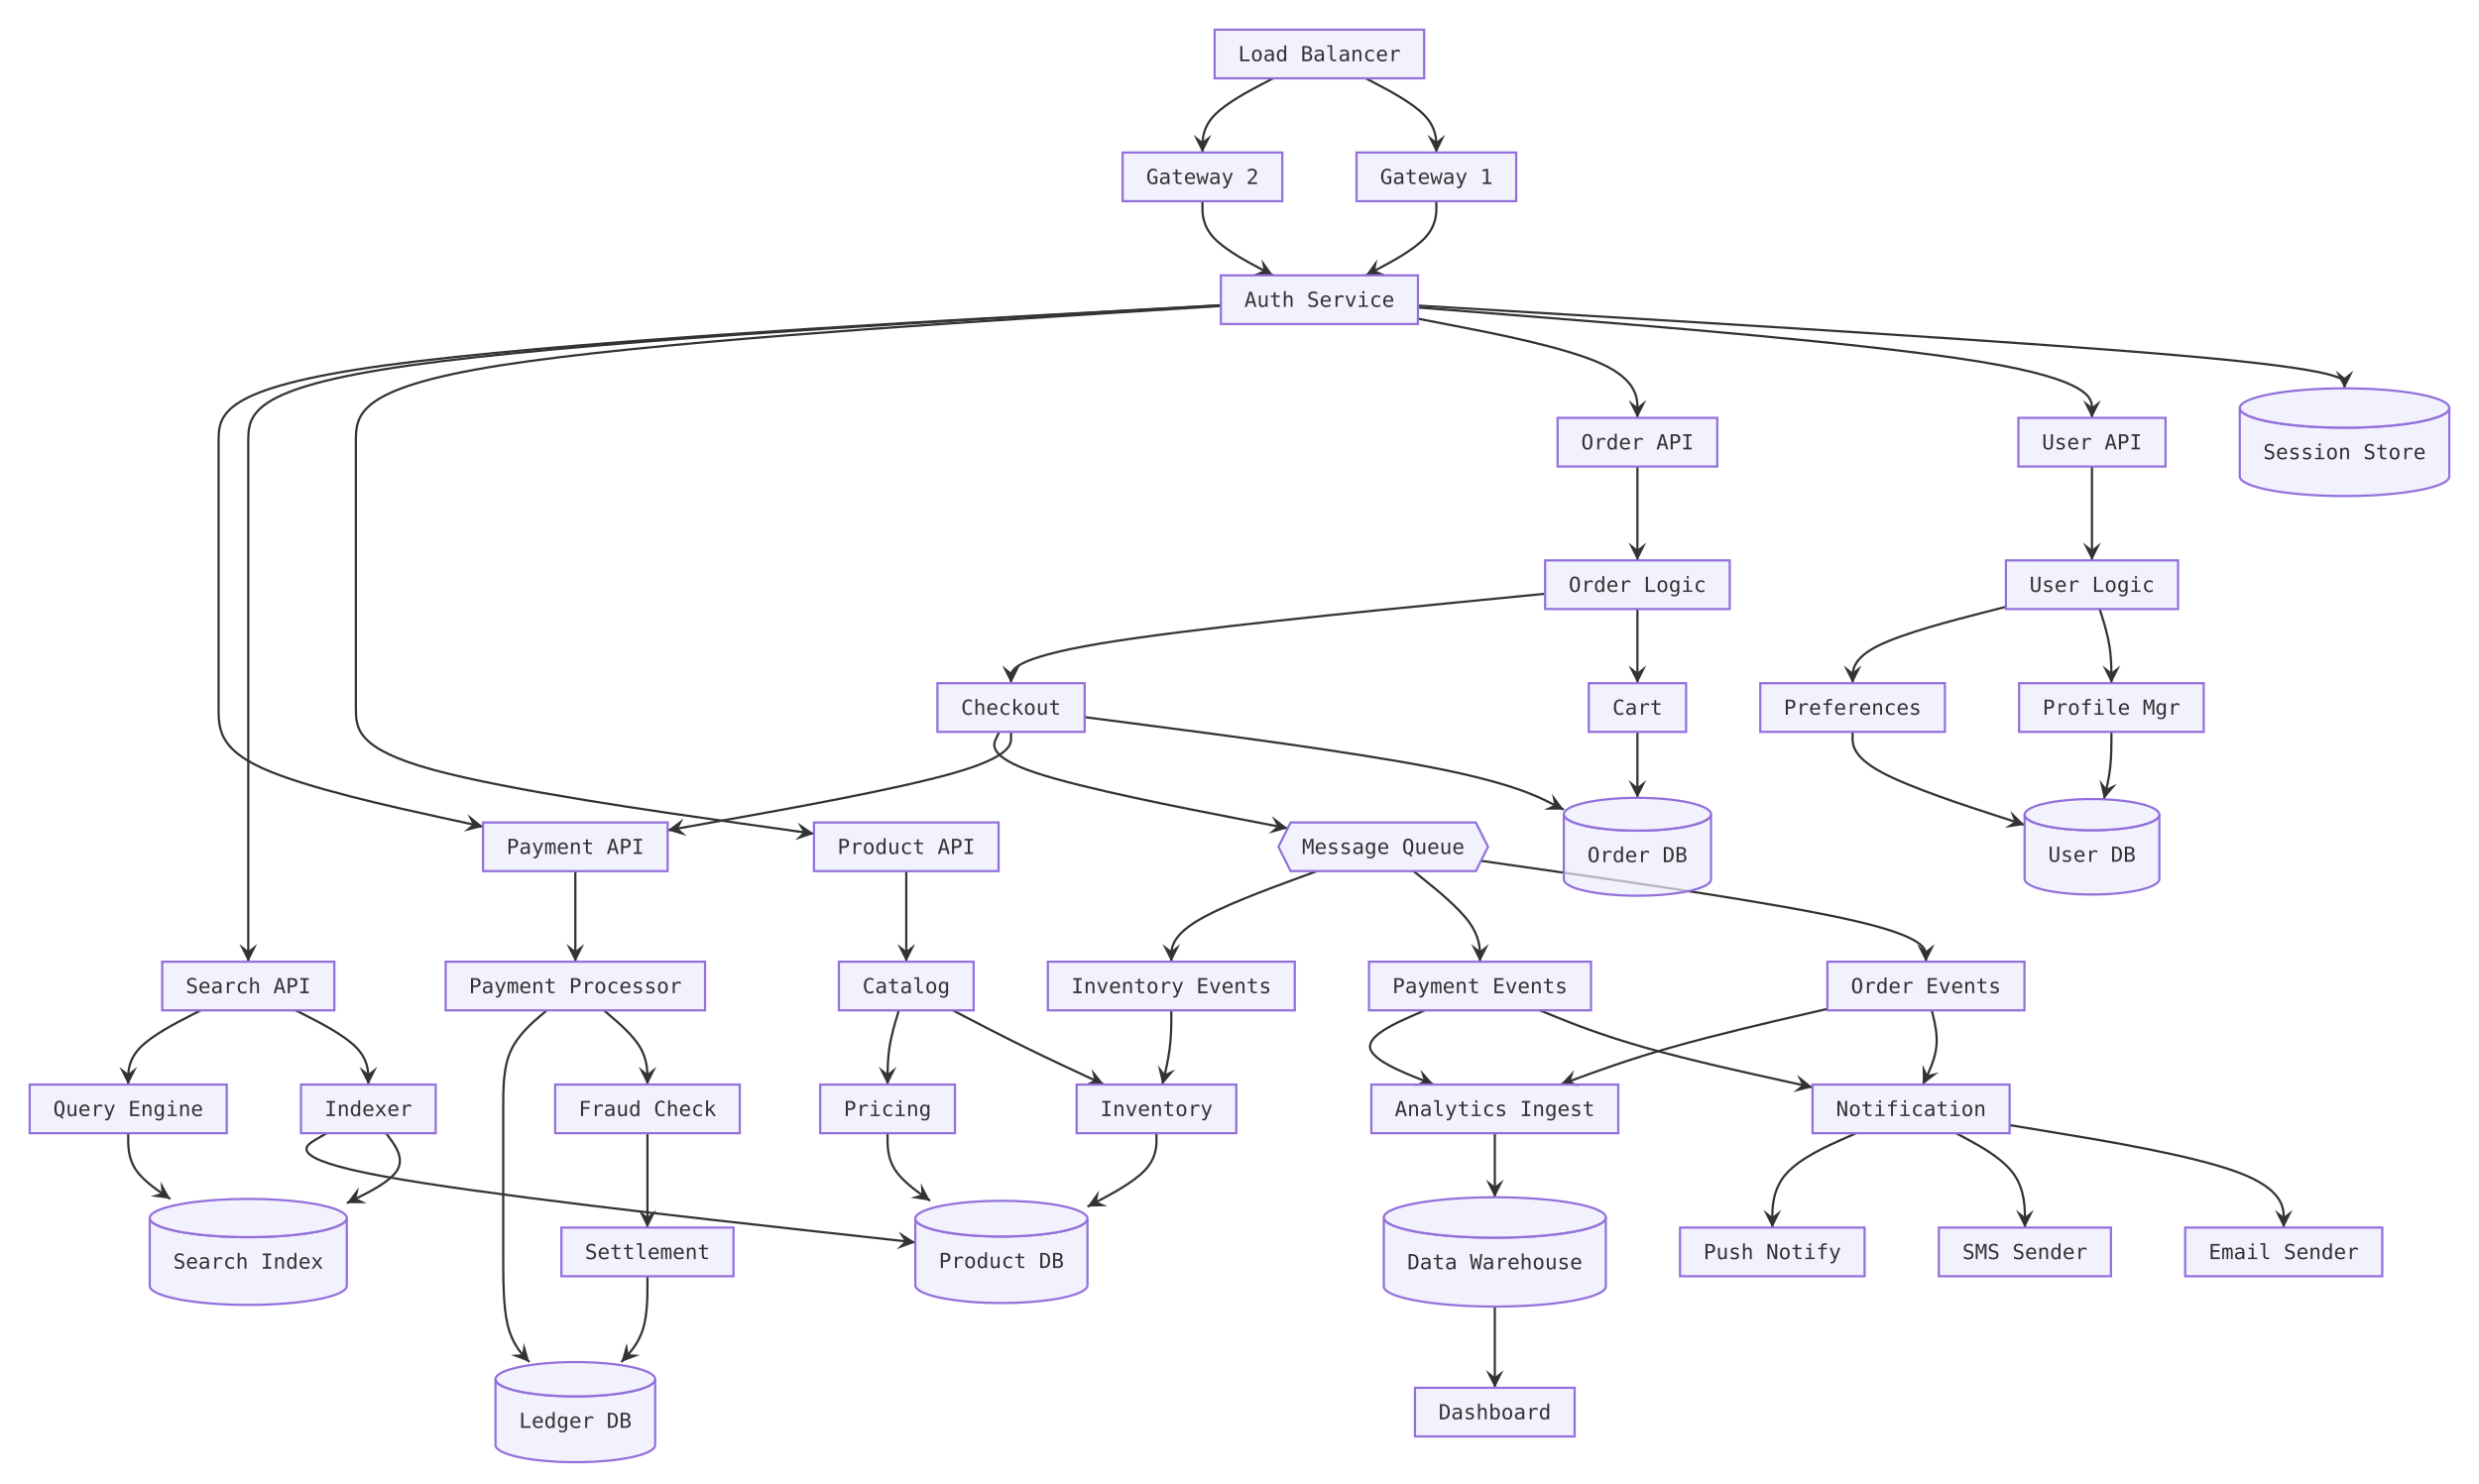
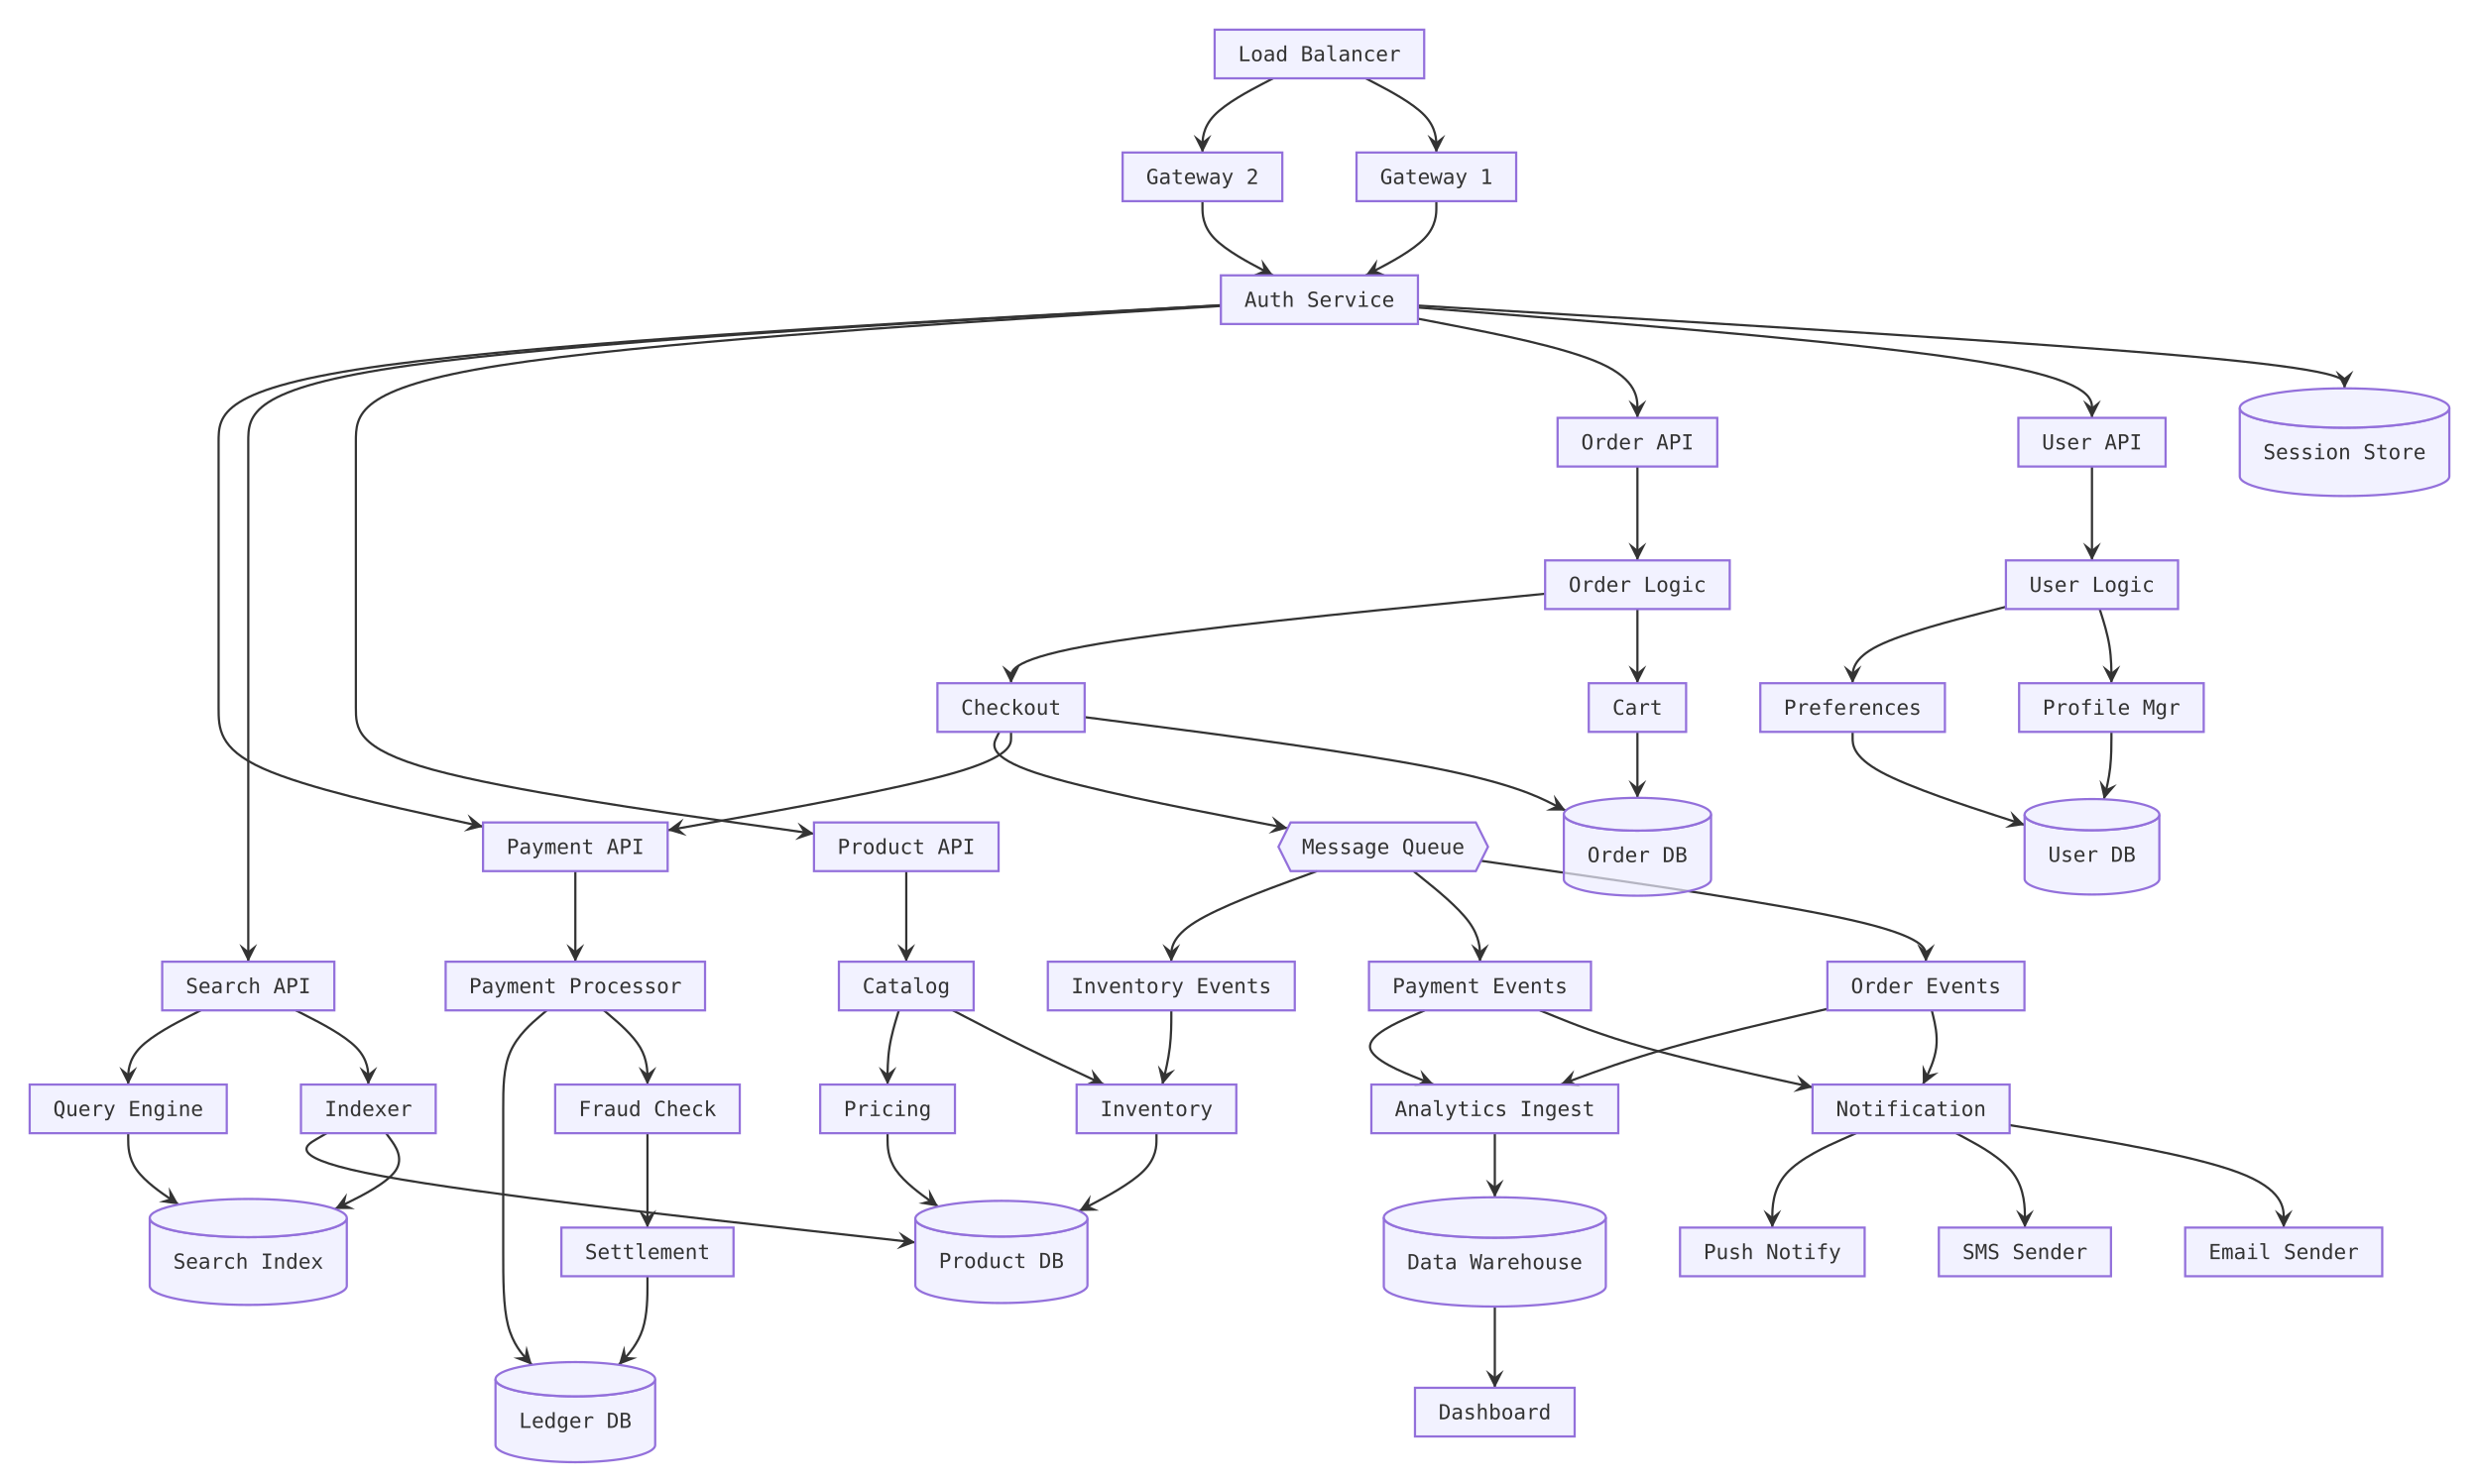
<svg xmlns="http://www.w3.org/2000/svg" viewBox="0 0 1670.5 999.81" width="1670.5" height="999.81">
  <defs>
    <marker id="arrow-point" viewBox="0 0 10 10" refX="10" refY="5" markerWidth="8" markerHeight="8" orient="auto-start-reverse">
      <path d="M10 5 L0 10 L4 5 L0 0 Z" fill="#333333" />
    </marker>
  </defs>
  <g transform="translate(20, 20)">
    <path d="M900.32 32.8 L908.25 36.97 C916.18 41.13 932.04 49.47 939.97 57.8 C947.9 66.13 947.9 74.47 947.9 78.63 L947.9 82.8" fill="none" stroke="#333333" stroke-width="1.5" marker-end="url(#arrow-point)" />
    <path d="M837.88 32.8 L829.95 36.97 C822.02 41.13 806.16 49.47 798.23 57.8 C790.3 66.13 790.3 74.47 790.3 78.63 L790.3 82.8" fill="none" stroke="#333333" stroke-width="1.5" marker-end="url(#arrow-point)" />
    <path d="M947.9 115.6 L947.9 119.77 C947.9 123.93 947.9 132.27 939.97 140.6 C932.04 148.93 916.18 157.27 908.25 161.43 L900.32 165.6" fill="none" stroke="#333333" stroke-width="1.5" marker-end="url(#arrow-point)" />
    <path d="M790.3 115.6 L790.3 119.77 C790.3 123.93 790.3 132.27 798.23 140.6 C806.16 148.93 822.02 157.27 829.95 161.43 L837.88 165.6" fill="none" stroke="#333333" stroke-width="1.5" marker-end="url(#arrow-point)" />
    <path d="M935.5 185.98 L1039.57 192.22 C1143.63 198.45 1351.77 210.93 1455.83 220.22 C1559.9 229.52 1559.9 235.65 1559.9 238.71 L1559.9 241.77" fill="none" stroke="#333333" stroke-width="1.5" marker-end="url(#arrow-point)" />
    <path d="M935.5 187.28 L1011.2 193.3 C1086.9 199.32 1238.3 211.36 1314 223.76 C1389.7 236.15 1389.7 248.91 1389.7 255.28 L1389.7 261.66" fill="none" stroke="#333333" stroke-width="1.5" marker-end="url(#arrow-point)" />
    <path d="M935.5 194.83 L960.15 199.59 C984.8 204.35 1034.1 213.88 1058.75 225.01 C1083.4 236.15 1083.4 248.91 1083.4 255.28 L1083.4 261.66" fill="none" stroke="#333333" stroke-width="1.5" marker-end="url(#arrow-point)" />
    <path d="M802.7 186.23 L705.55 192.43 C608.4 198.62 414.1 211.01 316.95 226.32 C219.8 241.62 219.8 259.84 219.8 278.06 C219.8 296.28 219.8 314.5 219.8 330.51 C219.8 346.52 219.8 360.32 219.8 374.12 C219.8 387.92 219.8 401.72 219.8 415.52 C219.8 429.32 219.8 443.12 219.8 456.92 C219.8 470.72 219.8 484.52 271.25 498.7 C322.7 512.88 425.6 527.43 477.05 534.71 L528.5 541.99" fill="none" stroke="#333333" stroke-width="1.5" marker-end="url(#arrow-point)" />
    <path d="M802.7 185.81 L693.47 192.07 C584.23 198.34 365.77 210.87 256.53 226.24 C147.3 241.62 147.3 259.84 147.3 278.06 C147.3 296.28 147.3 314.5 147.3 330.51 C147.3 346.52 147.3 360.32 147.3 374.12 C147.3 387.92 147.3 401.72 147.3 415.52 C147.3 429.32 147.3 443.12 147.3 456.92 C147.3 470.72 147.3 484.52 147.3 500.17 C147.3 515.81 147.3 533.3 147.3 550.78 C147.3 568.27 147.3 585.76 147.3 598.67 C147.3 611.58 147.3 619.91 147.3 624.08 L147.3 628.24" fill="none" stroke="#333333" stroke-width="1.5" marker-end="url(#arrow-point)" />
    <path d="M802.7 185.71 L690.13 191.99 C577.57 198.27 352.43 210.84 239.87 226.23 C127.3 241.62 127.3 259.84 127.3 278.06 C127.3 296.28 127.3 314.5 127.3 330.51 C127.3 346.52 127.3 360.32 127.3 374.12 C127.3 387.92 127.3 401.72 127.3 415.52 C127.3 429.32 127.3 443.12 127.3 456.92 C127.3 470.72 127.3 484.52 157 497.9 C186.7 511.28 246.1 524.25 275.8 530.73 L305.5 537.21" fill="none" stroke="#333333" stroke-width="1.5" marker-end="url(#arrow-point)" />
    <path d="M1389.7 294.46 L1389.7 300.84 C1389.7 307.21 1389.7 319.97 1389.7 330.51 C1389.7 341.05 1389.7 349.39 1389.7 353.55 L1389.7 357.72" fill="none" stroke="#333333" stroke-width="1.5" marker-end="url(#arrow-point)" />
    <path d="M1394.89 390.52 L1396.21 394.69 C1397.53 398.85 1400.16 407.19 1401.48 415.52 C1402.8 423.85 1402.8 432.19 1402.8 436.35 L1402.8 440.52" fill="none" stroke="#333333" stroke-width="1.5" marker-end="url(#arrow-point)" />
    <path d="M1331.7 389.01 L1314.48 393.43 C1297.27 397.85 1262.83 406.68 1245.62 415.27 C1228.4 423.85 1228.4 432.19 1228.4 436.35 L1228.4 440.52" fill="none" stroke="#333333" stroke-width="1.5" marker-end="url(#arrow-point)" />
-     <path d="M1402.8 473.32 L1402.8 477.49 C1402.8 481.65 1402.8 489.99 1401.96 497.54 C1401.11 505.08 1399.42 511.84 1398.58 515.22 L1397.74 518.6" fill="none" stroke="#333333" stroke-width="1.5" marker-end="url(#arrow-point)" />
+     <path d="M1402.8 473.32 L1402.8 477.49 C1402.8 481.65 1402.8 489.99 1401.95 497.56 C1401.1 505.14 1399.4 511.95 1398.55 515.36 L1397.69 518.77" fill="none" stroke="#333333" stroke-width="1.5" marker-end="url(#arrow-point)" />
    <path d="M1228.4 473.32 L1228.4 477.49 C1228.4 481.65 1228.4 489.99 1247.72 500.44 C1267.03 510.89 1305.67 523.45 1324.98 529.73 L1344.3 536.02" fill="none" stroke="#333333" stroke-width="1.5" marker-end="url(#arrow-point)" />
    <path d="M1083.4 294.46 L1083.4 300.84 C1083.4 307.21 1083.4 319.97 1083.4 330.51 C1083.4 341.05 1083.4 349.39 1083.4 353.55 L1083.4 357.72" fill="none" stroke="#333333" stroke-width="1.5" marker-end="url(#arrow-point)" />
    <path d="M1083.4 390.52 L1083.4 394.69 C1083.4 398.85 1083.4 407.19 1083.4 415.52 C1083.4 423.85 1083.4 432.19 1083.4 436.35 L1083.4 440.52" fill="none" stroke="#333333" stroke-width="1.5" marker-end="url(#arrow-point)" />
    <path d="M1021.2 380.22 L961.22 386.11 C901.23 391.99 781.27 403.75 721.28 413.8 C661.3 423.85 661.3 432.19 661.3 436.35 L661.3 440.52" fill="none" stroke="#333333" stroke-width="1.5" marker-end="url(#arrow-point)" />
    <path d="M1083.4 473.32 L1083.4 477.49 C1083.4 481.65 1083.4 489.99 1083.4 497.4 C1083.4 504.81 1083.4 511.3 1083.4 514.55 L1083.4 517.79" fill="none" stroke="#333333" stroke-width="1.5" marker-end="url(#arrow-point)" />
-     <path d="M710.9 463.38 L755.65 469.2 C800.4 475.02 889.9 486.67 943.72 497.07 C997.53 507.47 1015.67 516.62 1024.73 521.19 L1033.8 525.76" fill="none" stroke="#333333" stroke-width="1.5" marker-end="url(#arrow-point)" />
+     <path d="M710.9 463.38 L755.65 469.2 C800.4 475.02 889.9 486.67 943.92 497.18 C997.95 507.68 1016.5 517.03 1025.77 521.71 L1035.04 526.39" fill="none" stroke="#333333" stroke-width="1.5" marker-end="url(#arrow-point)" />
    <path d="M661.3 473.32 L661.3 477.49 C661.3 481.65 661.3 489.99 622.73 501.05 C584.17 512.1 507.03 525.89 468.47 532.78 L429.9 539.67" fill="none" stroke="#333333" stroke-width="1.5" marker-end="url(#arrow-point)" />
    <path d="M590.7 567.18 L590.7 573.19 C590.7 579.2 590.7 591.22 590.7 601.4 C590.7 611.58 590.7 619.91 590.7 624.08 L590.7 628.24" fill="none" stroke="#333333" stroke-width="1.5" marker-end="url(#arrow-point)" />
    <path d="M622.11 661.04 L630.09 665.21 C638.08 669.38 654.04 677.71 671.01 686.04 C687.98 694.38 705.95 702.71 714.94 706.88 L723.93 711.04" fill="none" stroke="#333333" stroke-width="1.5" marker-end="url(#arrow-point)" />
    <path d="M585.71 661.04 L584.44 665.21 C583.17 669.38 580.64 677.71 579.37 686.04 C578.1 694.38 578.1 702.71 578.1 706.88 L578.1 711.04" fill="none" stroke="#333333" stroke-width="1.5" marker-end="url(#arrow-point)" />
-     <path d="M759.3 743.84 L759.3 748.01 C759.3 752.18 759.3 760.51 751.55 768.76 C743.8 777.01 728.3 785.17 720.55 789.25 L712.8 793.33" fill="none" stroke="#333333" stroke-width="1.5" marker-end="url(#arrow-point)" />
-     <path d="M578.1 743.84 L578.1 748.01 C578.1 752.18 578.1 760.51 582.88 768.11 C587.66 775.7 597.22 782.56 602 785.99 L606.78 789.41" fill="none" stroke="#333333" stroke-width="1.5" marker-end="url(#arrow-point)" />
+     <path d="M759.3 743.84 L759.3 748.01 C759.3 752.18 759.3 760.51 750.61 769.25 C741.93 777.99 724.56 787.14 715.87 791.71 L707.19 796.28" fill="none" stroke="#333333" stroke-width="1.5" marker-end="url(#arrow-point)" />
+     <path d="M578.1 743.84 L578.1 748.01 C578.1 752.18 578.1 760.51 583.78 768.75 C589.46 776.99 600.82 785.14 606.5 789.21 L612.17 793.29" fill="none" stroke="#333333" stroke-width="1.5" marker-end="url(#arrow-point)" />
    <path d="M179.35 661.04 L187.49 665.21 C195.63 669.38 211.92 677.71 220.06 686.04 C228.2 694.38 228.2 702.71 228.2 706.88 L228.2 711.04" fill="none" stroke="#333333" stroke-width="1.5" marker-end="url(#arrow-point)" />
    <path d="M115.25 661.04 L107.11 665.21 C98.97 669.38 82.68 677.71 74.54 686.04 C66.4 694.38 66.4 702.71 66.4 706.88 L66.4 711.04" fill="none" stroke="#333333" stroke-width="1.5" marker-end="url(#arrow-point)" />
-     <path d="M240.16 743.84 L243.2 748.01 C246.24 752.18 252.32 760.51 247.91 768.37 C243.5 776.22 228.6 783.6 221.15 787.29 L213.7 790.98" fill="none" stroke="#333333" stroke-width="1.5" marker-end="url(#arrow-point)" />
-     <path d="M66.4 743.84 L66.4 748.01 C66.4 752.18 66.4 760.51 71.13 767.89 C75.86 775.28 85.32 781.71 90.05 784.93 L94.78 788.15" fill="none" stroke="#333333" stroke-width="1.5" marker-end="url(#arrow-point)" />
+     <path d="M240.16 743.84 L243.2 748.01 C246.24 752.18 252.32 760.51 246.59 769.02 C240.85 777.54 223.3 786.23 214.53 790.57 L205.75 794.92" fill="none" stroke="#333333" stroke-width="1.5" marker-end="url(#arrow-point)" />
+     <path d="M66.4 743.84 L66.4 748.01 C66.4 752.18 66.4 760.51 72.06 768.52 C77.71 776.54 89.02 784.23 94.68 788.08 L100.33 791.92" fill="none" stroke="#333333" stroke-width="1.5" marker-end="url(#arrow-point)" />
    <path d="M200.11 743.84 L192.98 748.01 C185.84 752.18 171.57 760.51 237.69 772.78 C303.8 785.05 450.3 801.25 523.55 809.35 L596.8 817.45" fill="none" stroke="#333333" stroke-width="1.5" marker-end="url(#arrow-point)" />
    <path d="M367.7 567.18 L367.7 573.19 C367.7 579.2 367.7 591.22 367.7 601.4 C367.7 611.58 367.7 619.91 367.7 624.08 L367.7 628.24" fill="none" stroke="#333333" stroke-width="1.5" marker-end="url(#arrow-point)" />
    <path d="M386.95 661.04 L391.84 665.21 C396.73 669.38 406.52 677.71 411.41 686.04 C416.3 694.38 416.3 702.71 416.3 706.88 L416.3 711.04" fill="none" stroke="#333333" stroke-width="1.5" marker-end="url(#arrow-point)" />
    <path d="M416.3 743.84 L416.3 748.01 C416.3 752.18 416.3 760.51 416.3 771.11 C416.3 781.72 416.3 794.59 416.3 801.03 L416.3 807.46" fill="none" stroke="#333333" stroke-width="1.5" marker-end="url(#arrow-point)" />
-     <path d="M416.3 840.26 L416.3 846.7 C416.3 853.14 416.3 866.01 413.36 875.65 C410.42 885.29 404.54 891.7 401.61 894.9 L398.67 898.1" fill="none" stroke="#333333" stroke-width="1.5" marker-end="url(#arrow-point)" />
-     <path d="M348.45 661.04 L343.56 665.21 C338.67 669.38 328.88 677.71 323.99 688.78 C319.1 699.84 319.1 713.64 319.1 727.44 C319.1 741.24 319.1 755.04 319.1 771.11 C319.1 787.18 319.1 805.52 319.1 823.86 C319.1 842.2 319.1 860.54 322.04 872.92 C324.98 885.29 330.86 891.7 333.79 894.9 L336.73 898.1" fill="none" stroke="#333333" stroke-width="1.5" marker-end="url(#arrow-point)" />
+     <path d="M416.3 840.26 L416.3 846.7 C416.3 853.14 416.3 866.01 413.08 875.96 C409.85 885.91 403.41 892.94 400.18 896.45 L396.96 899.96" fill="none" stroke="#333333" stroke-width="1.5" marker-end="url(#arrow-point)" />
+     <path d="M348.45 661.04 L343.56 665.21 C338.67 669.38 328.88 677.71 323.99 688.78 C319.1 699.84 319.1 713.64 319.1 727.44 C319.1 741.24 319.1 755.04 319.1 771.11 C319.1 787.18 319.1 805.52 319.1 823.86 C319.1 842.2 319.1 860.54 322.32 873.23 C325.55 885.91 331.99 892.94 335.22 896.45 L338.44 899.96" fill="none" stroke="#333333" stroke-width="1.5" marker-end="url(#arrow-point)" />
    <path d="M653.38 473.32 L651.36 477.49 C649.35 481.65 645.33 489.99 677.72 500.82 C710.11 511.65 778.92 524.98 813.33 531.65 L847.73 538.31" fill="none" stroke="#333333" stroke-width="1.5" marker-end="url(#arrow-point)" />
    <path d="M977.97 560.23 L1027.95 567.4 C1077.92 574.57 1177.86 588.91 1227.83 600.24 C1277.8 611.58 1277.8 619.91 1277.8 624.08 L1277.8 628.24" fill="none" stroke="#333333" stroke-width="1.5" marker-end="url(#arrow-point)" />
    <path d="M932.48 567.18 L939.95 573.19 C947.42 579.2 962.36 591.22 969.83 601.4 C977.3 611.58 977.3 619.91 977.3 624.08 L977.3 628.24" fill="none" stroke="#333333" stroke-width="1.5" marker-end="url(#arrow-point)" />
    <path d="M867.46 567.18 L851.1 573.19 C834.74 579.2 802.02 591.22 785.66 601.4 C769.3 611.58 769.3 619.91 769.3 624.08 L769.3 628.24" fill="none" stroke="#333333" stroke-width="1.5" marker-end="url(#arrow-point)" />
    <path d="M1281.76 661.04 L1282.77 665.21 C1283.77 669.38 1285.79 677.71 1284.78 686.04 C1283.77 694.38 1279.75 702.71 1277.74 706.88 L1275.72 711.04" fill="none" stroke="#333333" stroke-width="1.5" marker-end="url(#arrow-point)" />
    <path d="M1017.67 661.04 L1027.92 665.21 C1038.18 669.38 1058.69 677.71 1089.31 686.35 C1119.93 694.99 1160.67 703.93 1181.03 708.4 L1201.4 712.87" fill="none" stroke="#333333" stroke-width="1.5" marker-end="url(#arrow-point)" />
    <path d="M769.3 661.04 L769.3 665.21 C769.3 669.38 769.3 677.71 768.29 686.04 C767.29 694.38 765.27 702.71 764.27 706.88 L763.26 711.04" fill="none" stroke="#333333" stroke-width="1.5" marker-end="url(#arrow-point)" />
    <path d="M1334.2 738.39 L1364.98 743.47 C1395.77 748.54 1457.33 758.69 1488.12 770.21 C1518.9 781.72 1518.9 794.59 1518.9 801.03 L1518.9 807.46" fill="none" stroke="#333333" stroke-width="1.5" marker-end="url(#arrow-point)" />
    <path d="M1298.18 743.84 L1305.9 748.01 C1313.62 752.18 1329.06 760.51 1336.78 771.11 C1344.5 781.72 1344.5 794.59 1344.5 801.03 L1344.5 807.46" fill="none" stroke="#333333" stroke-width="1.5" marker-end="url(#arrow-point)" />
    <path d="M1230.76 743.84 L1221.35 748.01 C1211.94 752.18 1193.12 760.51 1183.71 771.11 C1174.3 781.72 1174.3 794.59 1174.3 801.03 L1174.3 807.46" fill="none" stroke="#333333" stroke-width="1.5" marker-end="url(#arrow-point)" />
    <path d="M1211.4 660.04 L1192.7 664.37 C1174 668.71 1136.6 677.38 1106.64 685.88 C1076.68 694.38 1054.15 702.71 1042.89 706.88 L1031.63 711.04" fill="none" stroke="#333333" stroke-width="1.5" marker-end="url(#arrow-point)" />
    <path d="M940.06 661.04 L930.6 665.21 C921.14 669.38 902.22 677.71 903.23 686.04 C904.23 694.38 925.17 702.71 935.63 706.88 L946.1 711.04" fill="none" stroke="#333333" stroke-width="1.5" marker-end="url(#arrow-point)" />
    <path d="M987.3 743.84 L987.3 748.01 C987.3 752.18 987.3 760.51 987.3 767.71 C987.3 774.91 987.3 780.97 987.3 784 L987.3 787.03" fill="none" stroke="#333333" stroke-width="1.5" marker-end="url(#arrow-point)" />
    <path d="M987.3 860.69 L987.3 863.73 C987.3 866.76 987.3 872.82 987.3 881.95 C987.3 891.07 987.3 903.26 987.3 909.35 L987.3 915.45" fill="none" stroke="#333333" stroke-width="1.5" marker-end="url(#arrow-point)" />
    <rect x="798.5" y="0" width="141.2" height="32.8" fill="#ececffb2" stroke="#9370db" stroke-width="1.5" />
    <text x="869.1" y="16.4" text-anchor="middle" dominant-baseline="central" font-size="14px" font-family="'Intel One Mono', 'SF Mono', 'Cascadia Code', 'JetBrains Mono', 'Fira Code', 'Consolas', 'Menlo', monospace" fill="#333333">Load Balancer</text>
    <rect x="894.1" y="82.8" width="107.6" height="32.8" fill="#ececffb2" stroke="#9370db" stroke-width="1.5" />
    <text x="947.9" y="99.2" text-anchor="middle" dominant-baseline="central" font-size="14px" font-family="'Intel One Mono', 'SF Mono', 'Cascadia Code', 'JetBrains Mono', 'Fira Code', 'Consolas', 'Menlo', monospace" fill="#333333">Gateway 1</text>
    <rect x="736.5" y="82.8" width="107.6" height="32.8" fill="#ececffb2" stroke="#9370db" stroke-width="1.5" />
    <text x="790.3" y="99.2" text-anchor="middle" dominant-baseline="central" font-size="14px" font-family="'Intel One Mono', 'SF Mono', 'Cascadia Code', 'JetBrains Mono', 'Fira Code', 'Consolas', 'Menlo', monospace" fill="#333333">Gateway 2</text>
    <rect x="802.7" y="165.6" width="132.8" height="32.8" fill="#ececffb2" stroke="#9370db" stroke-width="1.5" />
    <text x="869.1" y="182" text-anchor="middle" dominant-baseline="central" font-size="14px" font-family="'Intel One Mono', 'SF Mono', 'Cascadia Code', 'JetBrains Mono', 'Fira Code', 'Consolas', 'Menlo', monospace" fill="#333333">Auth Service</text>
    <path d="M1489.3 255.03 L1489.3 301.09 A70.6 13.26 0 0 0 1630.5 301.09 L1630.5 255.03 A70.6 13.26 0 0 1 1489.3 255.03" fill="#ececffb2" stroke="#9370db" stroke-width="1.5" />
    <path d="M1489.3 255.03 A70.6 13.26 0 0 1 1630.5 255.03 A70.6 13.26 0 0 1 1489.3 255.03" fill="#ececffb2" stroke="#9370db" stroke-width="1.5" />
    <text x="1559.9" y="284.69" text-anchor="middle" dominant-baseline="central" font-size="14px" font-family="'Intel One Mono', 'SF Mono', 'Cascadia Code', 'JetBrains Mono', 'Fira Code', 'Consolas', 'Menlo', monospace" fill="#333333">Session Store</text>
    <rect x="1340.1" y="261.66" width="99.2" height="32.8" fill="#ececffb2" stroke="#9370db" stroke-width="1.5" />
    <text x="1389.7" y="278.06" text-anchor="middle" dominant-baseline="central" font-size="14px" font-family="'Intel One Mono', 'SF Mono', 'Cascadia Code', 'JetBrains Mono', 'Fira Code', 'Consolas', 'Menlo', monospace" fill="#333333">User API</text>
    <rect x="1029.6" y="261.66" width="107.6" height="32.8" fill="#ececffb2" stroke="#9370db" stroke-width="1.5" />
    <text x="1083.4" y="278.06" text-anchor="middle" dominant-baseline="central" font-size="14px" font-family="'Intel One Mono', 'SF Mono', 'Cascadia Code', 'JetBrains Mono', 'Fira Code', 'Consolas', 'Menlo', monospace" fill="#333333">Order API</text>
    <rect x="528.5" y="534.38" width="124.4" height="32.8" fill="#ececffb2" stroke="#9370db" stroke-width="1.5" />
    <text x="590.7" y="550.78" text-anchor="middle" dominant-baseline="central" font-size="14px" font-family="'Intel One Mono', 'SF Mono', 'Cascadia Code', 'JetBrains Mono', 'Fira Code', 'Consolas', 'Menlo', monospace" fill="#333333">Product API</text>
    <rect x="89.3" y="628.24" width="116" height="32.8" fill="#ececffb2" stroke="#9370db" stroke-width="1.5" />
    <text x="147.3" y="644.64" text-anchor="middle" dominant-baseline="central" font-size="14px" font-family="'Intel One Mono', 'SF Mono', 'Cascadia Code', 'JetBrains Mono', 'Fira Code', 'Consolas', 'Menlo', monospace" fill="#333333">Search API</text>
    <rect x="305.5" y="534.38" width="124.4" height="32.8" fill="#ececffb2" stroke="#9370db" stroke-width="1.5" />
    <text x="367.7" y="550.78" text-anchor="middle" dominant-baseline="central" font-size="14px" font-family="'Intel One Mono', 'SF Mono', 'Cascadia Code', 'JetBrains Mono', 'Fira Code', 'Consolas', 'Menlo', monospace" fill="#333333">Payment API</text>
    <rect x="1331.7" y="357.72" width="116" height="32.8" fill="#ececffb2" stroke="#9370db" stroke-width="1.5" />
    <text x="1389.7" y="374.12" text-anchor="middle" dominant-baseline="central" font-size="14px" font-family="'Intel One Mono', 'SF Mono', 'Cascadia Code', 'JetBrains Mono', 'Fira Code', 'Consolas', 'Menlo', monospace" fill="#333333">User Logic</text>
    <rect x="1340.6" y="440.52" width="124.4" height="32.8" fill="#ececffb2" stroke="#9370db" stroke-width="1.5" />
    <text x="1402.8" y="456.92" text-anchor="middle" dominant-baseline="central" font-size="14px" font-family="'Intel One Mono', 'SF Mono', 'Cascadia Code', 'JetBrains Mono', 'Fira Code', 'Consolas', 'Menlo', monospace" fill="#333333">Profile Mgr</text>
    <rect x="1166.2" y="440.52" width="124.4" height="32.8" fill="#ececffb2" stroke="#9370db" stroke-width="1.5" />
    <text x="1228.4" y="456.92" text-anchor="middle" dominant-baseline="central" font-size="14px" font-family="'Intel One Mono', 'SF Mono', 'Cascadia Code', 'JetBrains Mono', 'Fira Code', 'Consolas', 'Menlo', monospace" fill="#333333">Preferences</text>
    <path d="M1344.3 529.12 L1344.3 572.44 A45.4 10.52 0 0 0 1435.1 572.44 L1435.1 529.12 A45.4 10.52 0 0 1 1344.3 529.12" fill="#ececffb2" stroke="#9370db" stroke-width="1.5" />
    <path d="M1344.3 529.12 A45.4 10.52 0 0 1 1435.1 529.12 A45.4 10.52 0 0 1 1344.3 529.12" fill="#ececffb2" stroke="#9370db" stroke-width="1.5" />
    <text x="1389.7" y="556.04" text-anchor="middle" dominant-baseline="central" font-size="14px" font-family="'Intel One Mono', 'SF Mono', 'Cascadia Code', 'JetBrains Mono', 'Fira Code', 'Consolas', 'Menlo', monospace" fill="#333333">User DB</text>
    <rect x="1021.2" y="357.72" width="124.4" height="32.8" fill="#ececffb2" stroke="#9370db" stroke-width="1.5" />
    <text x="1083.4" y="374.12" text-anchor="middle" dominant-baseline="central" font-size="14px" font-family="'Intel One Mono', 'SF Mono', 'Cascadia Code', 'JetBrains Mono', 'Fira Code', 'Consolas', 'Menlo', monospace" fill="#333333">Order Logic</text>
    <rect x="1050.6" y="440.52" width="65.6" height="32.8" fill="#ececffb2" stroke="#9370db" stroke-width="1.5" />
    <text x="1083.4" y="456.92" text-anchor="middle" dominant-baseline="central" font-size="14px" font-family="'Intel One Mono', 'SF Mono', 'Cascadia Code', 'JetBrains Mono', 'Fira Code', 'Consolas', 'Menlo', monospace" fill="#333333">Cart</text>
    <rect x="611.7" y="440.52" width="99.2" height="32.8" fill="#ececffb2" stroke="#9370db" stroke-width="1.5" />
    <text x="661.3" y="456.92" text-anchor="middle" dominant-baseline="central" font-size="14px" font-family="'Intel One Mono', 'SF Mono', 'Cascadia Code', 'JetBrains Mono', 'Fira Code', 'Consolas', 'Menlo', monospace" fill="#333333">Checkout</text>
    <path d="M1033.8 528.85 L1033.8 572.71 A49.6 11.06 0 0 0 1133 572.71 L1133 528.85 A49.6 11.06 0 0 1 1033.8 528.85" fill="#ececffb2" stroke="#9370db" stroke-width="1.5" />
    <path d="M1033.8 528.85 A49.6 11.06 0 0 1 1133 528.85 A49.6 11.06 0 0 1 1033.8 528.85" fill="#ececffb2" stroke="#9370db" stroke-width="1.5" />
    <text x="1083.4" y="556.31" text-anchor="middle" dominant-baseline="central" font-size="14px" font-family="'Intel One Mono', 'SF Mono', 'Cascadia Code', 'JetBrains Mono', 'Fira Code', 'Consolas', 'Menlo', monospace" fill="#333333">Order DB</text>
    <rect x="545.3" y="628.24" width="90.8" height="32.8" fill="#ececffb2" stroke="#9370db" stroke-width="1.5" />
    <text x="590.7" y="644.64" text-anchor="middle" dominant-baseline="central" font-size="14px" font-family="'Intel One Mono', 'SF Mono', 'Cascadia Code', 'JetBrains Mono', 'Fira Code', 'Consolas', 'Menlo', monospace" fill="#333333">Catalog</text>
    <rect x="705.5" y="711.04" width="107.6" height="32.8" fill="#ececffb2" stroke="#9370db" stroke-width="1.5" />
    <text x="759.3" y="727.44" text-anchor="middle" dominant-baseline="central" font-size="14px" font-family="'Intel One Mono', 'SF Mono', 'Cascadia Code', 'JetBrains Mono', 'Fira Code', 'Consolas', 'Menlo', monospace" fill="#333333">Inventory</text>
    <rect x="532.7" y="711.04" width="90.8" height="32.8" fill="#ececffb2" stroke="#9370db" stroke-width="1.5" />
    <text x="578.1" y="727.44" text-anchor="middle" dominant-baseline="central" font-size="14px" font-family="'Intel One Mono', 'SF Mono', 'Cascadia Code', 'JetBrains Mono', 'Fira Code', 'Consolas', 'Menlo', monospace" fill="#333333">Pricing</text>
    <path d="M596.8 801.45 L596.8 846.28 A58 12.03 0 0 0 712.8 846.28 L712.8 801.45 A58 12.03 0 0 1 596.8 801.45" fill="#ececffb2" stroke="#9370db" stroke-width="1.5" />
    <path d="M596.8 801.45 A58 12.03 0 0 1 712.8 801.45 A58 12.03 0 0 1 596.8 801.45" fill="#ececffb2" stroke="#9370db" stroke-width="1.5" />
    <text x="654.8" y="829.88" text-anchor="middle" dominant-baseline="central" font-size="14px" font-family="'Intel One Mono', 'SF Mono', 'Cascadia Code', 'JetBrains Mono', 'Fira Code', 'Consolas', 'Menlo', monospace" fill="#333333">Product DB</text>
    <rect x="182.8" y="711.04" width="90.8" height="32.8" fill="#ececffb2" stroke="#9370db" stroke-width="1.5" />
    <text x="228.2" y="727.44" text-anchor="middle" dominant-baseline="central" font-size="14px" font-family="'Intel One Mono', 'SF Mono', 'Cascadia Code', 'JetBrains Mono', 'Fira Code', 'Consolas', 'Menlo', monospace" fill="#333333">Indexer</text>
    <rect x="0" y="711.04" width="132.8" height="32.8" fill="#ececffb2" stroke="#9370db" stroke-width="1.5" />
    <text x="66.4" y="727.44" text-anchor="middle" dominant-baseline="central" font-size="14px" font-family="'Intel One Mono', 'SF Mono', 'Cascadia Code', 'JetBrains Mono', 'Fira Code', 'Consolas', 'Menlo', monospace" fill="#333333">Query Engine</text>
    <path d="M80.9 801.03 L80.9 846.7 A66.4 12.88 0 0 0 213.7 846.7 L213.7 801.03 A66.4 12.88 0 0 1 80.9 801.03" fill="#ececffb2" stroke="#9370db" stroke-width="1.5" />
    <path d="M80.9 801.03 A66.4 12.88 0 0 1 213.7 801.03 A66.4 12.88 0 0 1 80.9 801.03" fill="#ececffb2" stroke="#9370db" stroke-width="1.5" />
    <text x="147.3" y="830.3" text-anchor="middle" dominant-baseline="central" font-size="14px" font-family="'Intel One Mono', 'SF Mono', 'Cascadia Code', 'JetBrains Mono', 'Fira Code', 'Consolas', 'Menlo', monospace" fill="#333333">Search Index</text>
    <rect x="280.3" y="628.24" width="174.8" height="32.8" fill="#ececffb2" stroke="#9370db" stroke-width="1.5" />
    <text x="367.7" y="644.64" text-anchor="middle" dominant-baseline="central" font-size="14px" font-family="'Intel One Mono', 'SF Mono', 'Cascadia Code', 'JetBrains Mono', 'Fira Code', 'Consolas', 'Menlo', monospace" fill="#333333">Payment Processor</text>
    <rect x="354.1" y="711.04" width="124.4" height="32.8" fill="#ececffb2" stroke="#9370db" stroke-width="1.5" />
    <text x="416.3" y="727.44" text-anchor="middle" dominant-baseline="central" font-size="14px" font-family="'Intel One Mono', 'SF Mono', 'Cascadia Code', 'JetBrains Mono', 'Fira Code', 'Consolas', 'Menlo', monospace" fill="#333333">Fraud Check</text>
    <rect x="358.3" y="807.46" width="116" height="32.8" fill="#ececffb2" stroke="#9370db" stroke-width="1.5" />
    <text x="416.3" y="823.86" text-anchor="middle" dominant-baseline="central" font-size="14px" font-family="'Intel One Mono', 'SF Mono', 'Cascadia Code', 'JetBrains Mono', 'Fira Code', 'Consolas', 'Menlo', monospace" fill="#333333">Settlement</text>
    <path d="M313.9 909.67 L313.9 954.03 A53.8 11.56 0 0 0 421.5 954.03 L421.5 909.67 A53.8 11.56 0 0 1 313.9 909.67" fill="#ececffb2" stroke="#9370db" stroke-width="1.5" />
    <path d="M313.9 909.67 A53.8 11.56 0 0 1 421.5 909.67 A53.8 11.56 0 0 1 313.9 909.67" fill="#ececffb2" stroke="#9370db" stroke-width="1.5" />
    <text x="367.7" y="937.63" text-anchor="middle" dominant-baseline="central" font-size="14px" font-family="'Intel One Mono', 'SF Mono', 'Cascadia Code', 'JetBrains Mono', 'Fira Code', 'Consolas', 'Menlo', monospace" fill="#333333">Ledger DB</text>
    <polygon points="849.7,534.38 974.5,534.38 982.7,550.78 974.5,567.18 849.7,567.18 841.5,550.78" fill="#ececffb2" stroke="#9370db" stroke-width="1.5" />
    <text x="912.1" y="550.78" text-anchor="middle" dominant-baseline="central" font-size="14px" font-family="'Intel One Mono', 'SF Mono', 'Cascadia Code', 'JetBrains Mono', 'Fira Code', 'Consolas', 'Menlo', monospace" fill="#333333">Message Queue</text>
    <rect x="1211.4" y="628.24" width="132.8" height="32.8" fill="#ececffb2" stroke="#9370db" stroke-width="1.5" />
    <text x="1277.8" y="644.64" text-anchor="middle" dominant-baseline="central" font-size="14px" font-family="'Intel One Mono', 'SF Mono', 'Cascadia Code', 'JetBrains Mono', 'Fira Code', 'Consolas', 'Menlo', monospace" fill="#333333">Order Events</text>
    <rect x="902.5" y="628.24" width="149.6" height="32.8" fill="#ececffb2" stroke="#9370db" stroke-width="1.5" />
    <text x="977.3" y="644.64" text-anchor="middle" dominant-baseline="central" font-size="14px" font-family="'Intel One Mono', 'SF Mono', 'Cascadia Code', 'JetBrains Mono', 'Fira Code', 'Consolas', 'Menlo', monospace" fill="#333333">Payment Events</text>
    <rect x="686.1" y="628.24" width="166.4" height="32.8" fill="#ececffb2" stroke="#9370db" stroke-width="1.5" />
    <text x="769.3" y="644.64" text-anchor="middle" dominant-baseline="central" font-size="14px" font-family="'Intel One Mono', 'SF Mono', 'Cascadia Code', 'JetBrains Mono', 'Fira Code', 'Consolas', 'Menlo', monospace" fill="#333333">Inventory Events</text>
    <rect x="1201.4" y="711.04" width="132.8" height="32.8" fill="#ececffb2" stroke="#9370db" stroke-width="1.5" />
    <text x="1267.8" y="727.44" text-anchor="middle" dominant-baseline="central" font-size="14px" font-family="'Intel One Mono', 'SF Mono', 'Cascadia Code', 'JetBrains Mono', 'Fira Code', 'Consolas', 'Menlo', monospace" fill="#333333">Notification</text>
    <rect x="1452.5" y="807.46" width="132.8" height="32.8" fill="#ececffb2" stroke="#9370db" stroke-width="1.5" />
    <text x="1518.9" y="823.86" text-anchor="middle" dominant-baseline="central" font-size="14px" font-family="'Intel One Mono', 'SF Mono', 'Cascadia Code', 'JetBrains Mono', 'Fira Code', 'Consolas', 'Menlo', monospace" fill="#333333">Email Sender</text>
    <rect x="1286.5" y="807.46" width="116" height="32.8" fill="#ececffb2" stroke="#9370db" stroke-width="1.5" />
    <text x="1344.5" y="823.86" text-anchor="middle" dominant-baseline="central" font-size="14px" font-family="'Intel One Mono', 'SF Mono', 'Cascadia Code', 'JetBrains Mono', 'Fira Code', 'Consolas', 'Menlo', monospace" fill="#333333">SMS Sender</text>
    <rect x="1112.1" y="807.46" width="124.4" height="32.8" fill="#ececffb2" stroke="#9370db" stroke-width="1.5" />
    <text x="1174.3" y="823.86" text-anchor="middle" dominant-baseline="central" font-size="14px" font-family="'Intel One Mono', 'SF Mono', 'Cascadia Code', 'JetBrains Mono', 'Fira Code', 'Consolas', 'Menlo', monospace" fill="#333333">Push Notify</text>
    <rect x="904.1" y="711.04" width="166.4" height="32.8" fill="#ececffb2" stroke="#9370db" stroke-width="1.5" />
    <text x="987.3" y="727.44" text-anchor="middle" dominant-baseline="central" font-size="14px" font-family="'Intel One Mono', 'SF Mono', 'Cascadia Code', 'JetBrains Mono', 'Fira Code', 'Consolas', 'Menlo', monospace" fill="#333333">Analytics Ingest</text>
    <path d="M912.5 800.65 L912.5 847.07 A74.8 13.62 0 0 0 1062.1 847.07 L1062.1 800.65 A74.8 13.62 0 0 1 912.5 800.65" fill="#ececffb2" stroke="#9370db" stroke-width="1.5" />
    <path d="M912.5 800.65 A74.8 13.62 0 0 1 1062.1 800.65 A74.8 13.62 0 0 1 912.5 800.65" fill="#ececffb2" stroke="#9370db" stroke-width="1.5" />
    <text x="987.3" y="830.67" text-anchor="middle" dominant-baseline="central" font-size="14px" font-family="'Intel One Mono', 'SF Mono', 'Cascadia Code', 'JetBrains Mono', 'Fira Code', 'Consolas', 'Menlo', monospace" fill="#333333">Data Warehouse</text>
    <rect x="933.5" y="915.45" width="107.6" height="32.8" fill="#ececffb2" stroke="#9370db" stroke-width="1.5" />
    <text x="987.3" y="931.85" text-anchor="middle" dominant-baseline="central" font-size="14px" font-family="'Intel One Mono', 'SF Mono', 'Cascadia Code', 'JetBrains Mono', 'Fira Code', 'Consolas', 'Menlo', monospace" fill="#333333">Dashboard</text>
  </g>
</svg>
